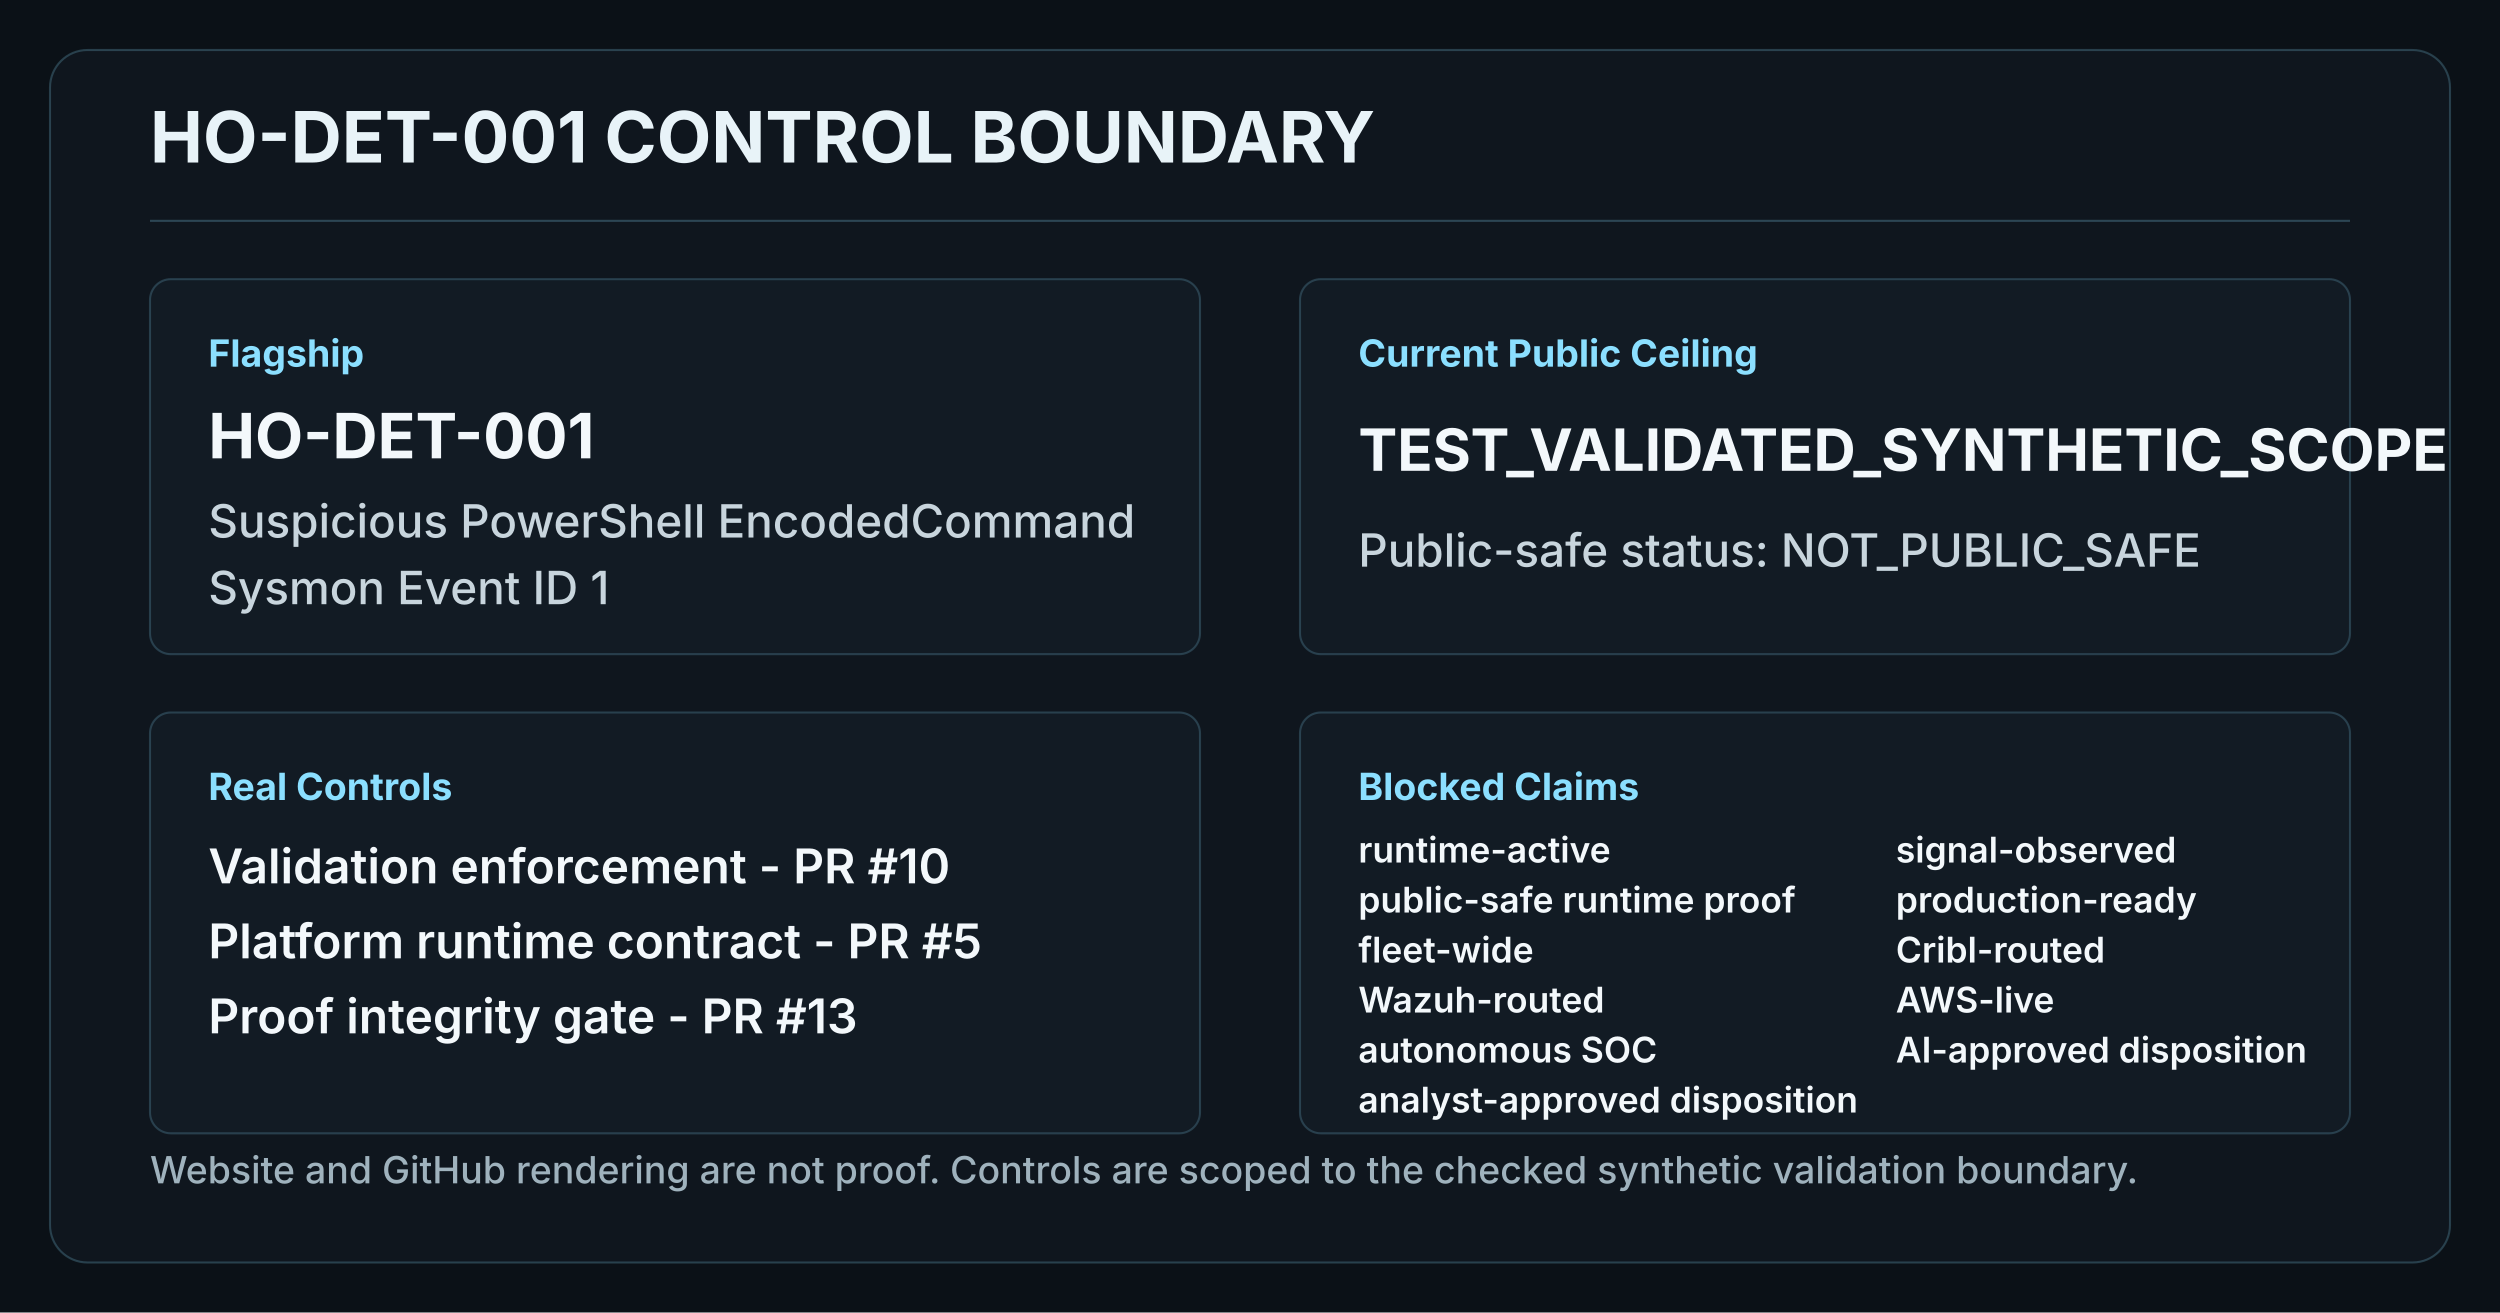
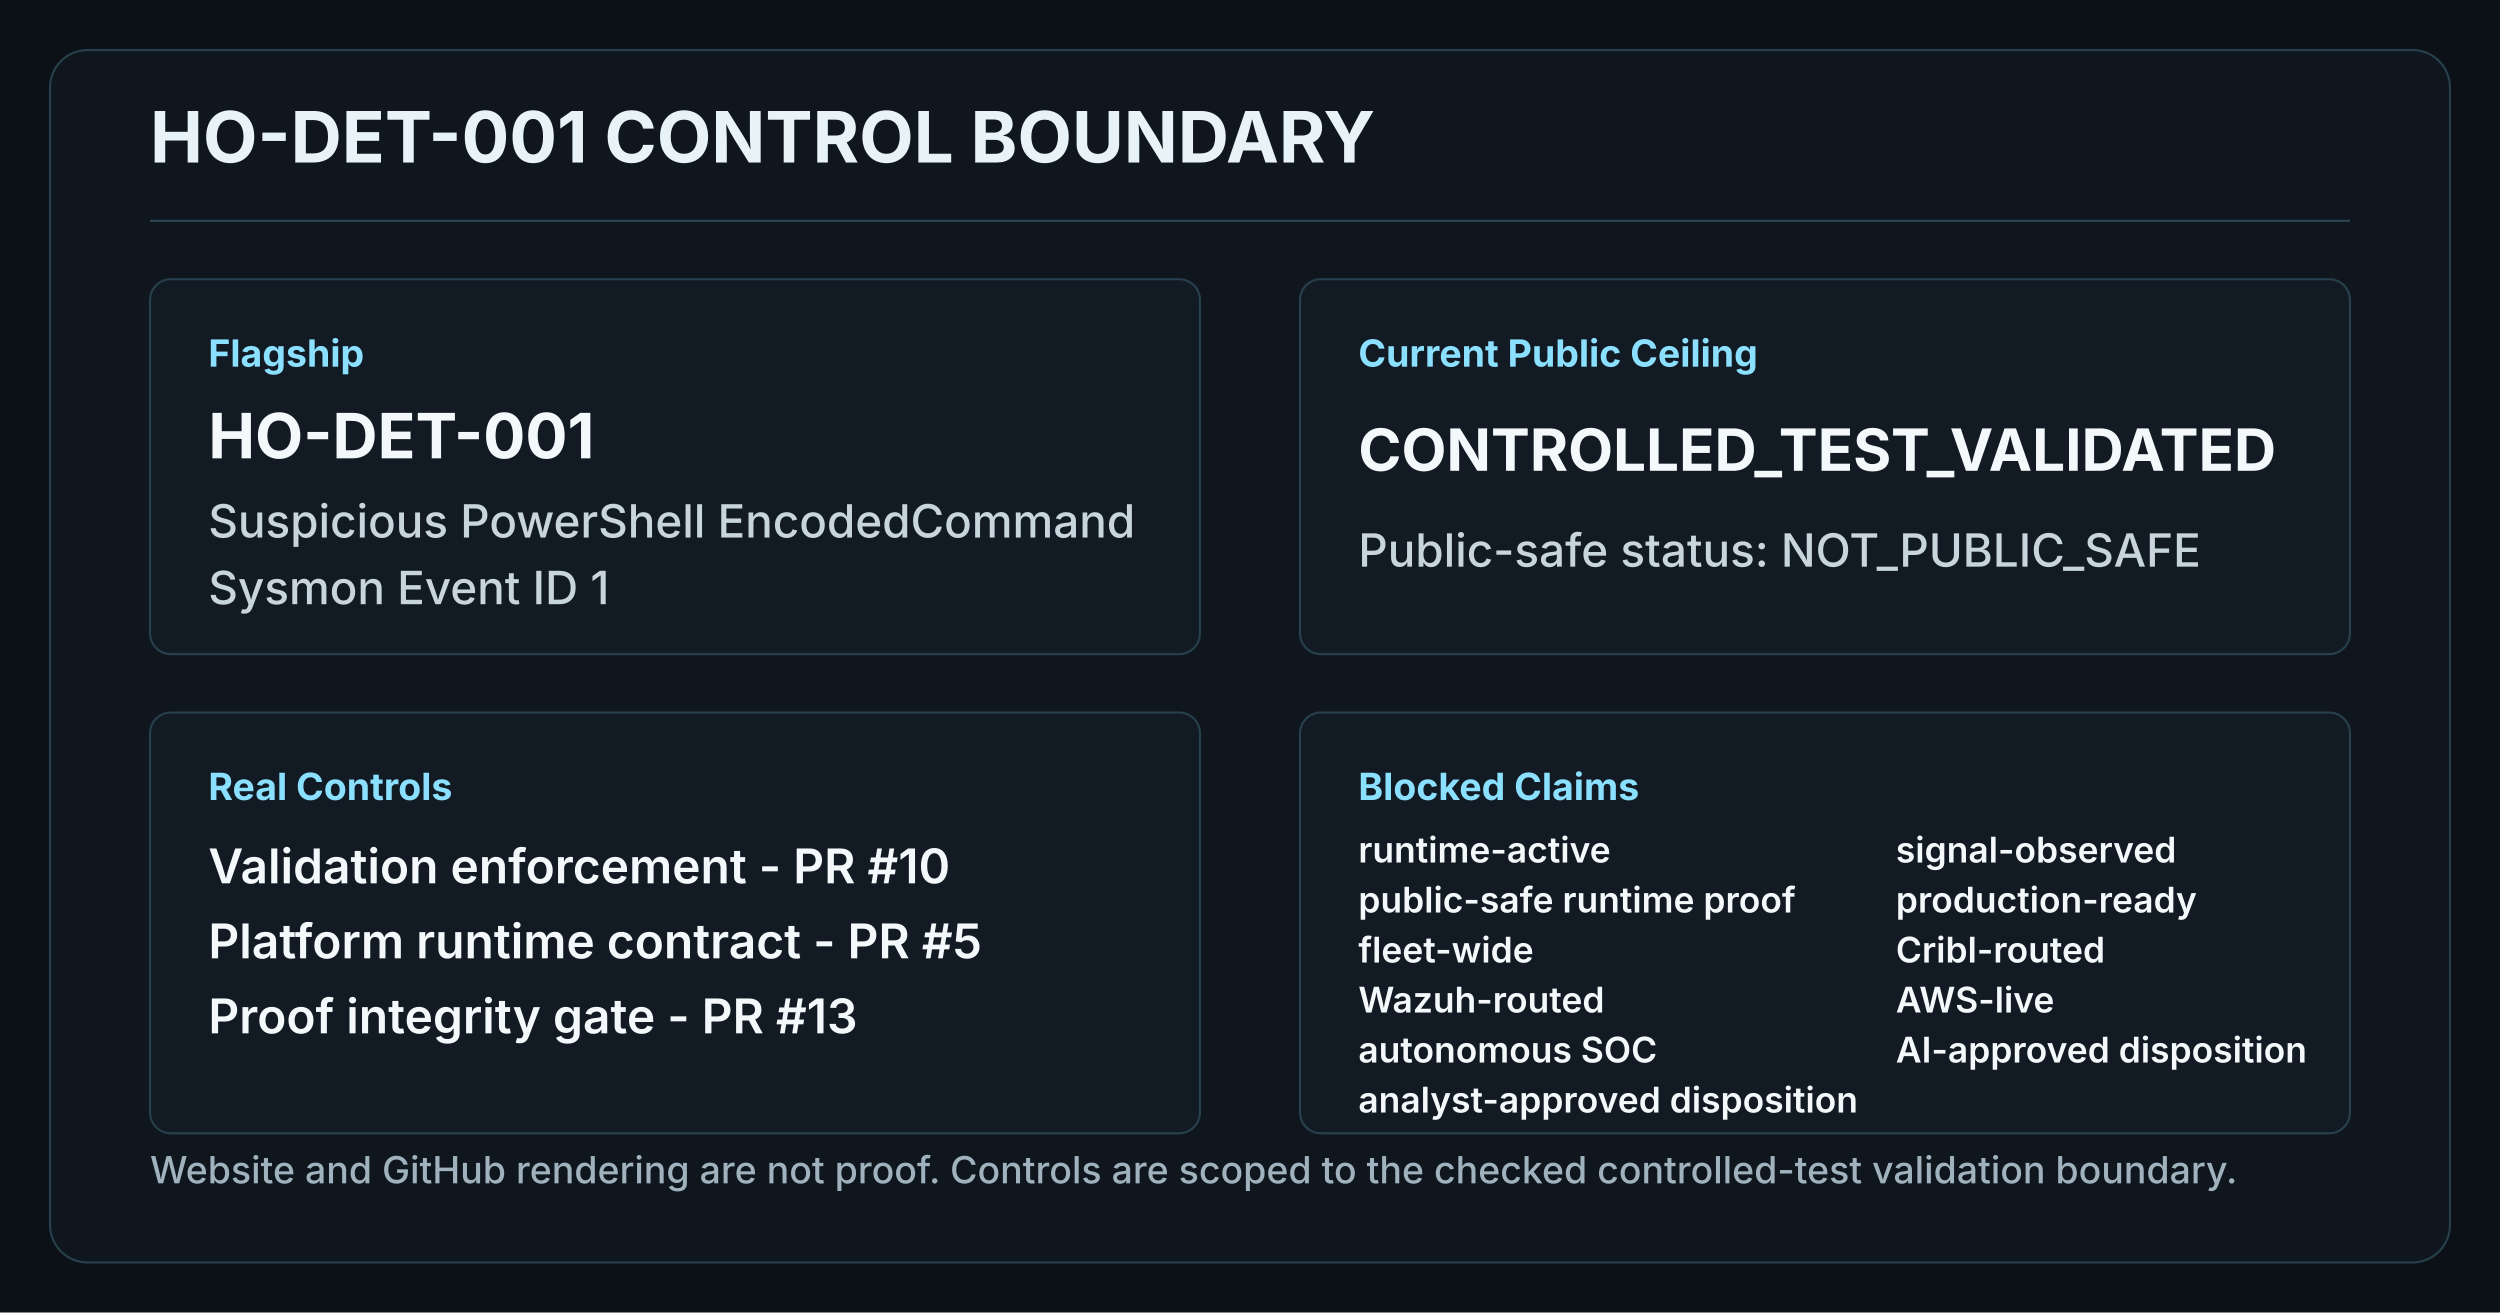
<svg xmlns="http://www.w3.org/2000/svg" viewBox="0 0 1200 630" role="img" aria-labelledby="title desc">
  <rect width="1200" height="630" fill="#0b1117" />
  <rect x="24" y="24" width="1152" height="582" rx="18" fill="#0f161e" stroke="#8bdfff" stroke-opacity="0.22" />
  <text x="72" y="78" fill="#e8f3f8" font-family="system-ui, -apple-system, BlinkMacSystemFont, 'Segoe UI', sans-serif" font-size="34" font-weight="700" letter-spacing="0">HO-DET-001 CONTROL BOUNDARY</text>
  <line x1="72" y1="106" x2="1128" y2="106" stroke="#8bdfff" stroke-opacity="0.24" />
  <g transform="translate(72 134)">
    <rect width="504" height="180" rx="10" fill="#121b24" stroke="#8bdfff" stroke-opacity="0.2" />
    <text x="28" y="42" fill="#8bdfff" font-family="system-ui, -apple-system, BlinkMacSystemFont, 'Segoe UI', sans-serif" font-size="18" font-weight="700" letter-spacing="0">Flagship</text>
    <text x="28" y="86" fill="#f3f8fb" font-family="system-ui, -apple-system, BlinkMacSystemFont, 'Segoe UI', sans-serif" font-size="30" font-weight="700" letter-spacing="0">HO-DET-001</text>
    <text x="28" y="124" fill="#c8d5dd" font-family="system-ui, -apple-system, BlinkMacSystemFont, 'Segoe UI', sans-serif" font-size="22" font-weight="500" letter-spacing="0">Suspicious PowerShell EncodedCommand</text>
    <text x="28" y="156" fill="#c8d5dd" font-family="system-ui, -apple-system, BlinkMacSystemFont, 'Segoe UI', sans-serif" font-size="22" font-weight="500" letter-spacing="0">Sysmon Event ID 1</text>
  </g>
  <g transform="translate(624 134)">
    <rect width="504" height="180" rx="10" fill="#121b24" stroke="#8bdfff" stroke-opacity="0.2" />
    <text x="28" y="42" fill="#8bdfff" font-family="system-ui, -apple-system, BlinkMacSystemFont, 'Segoe UI', sans-serif" font-size="18" font-weight="700" letter-spacing="0">Current Public Ceiling</text>
-     <text x="28" y="92" fill="#f3f8fb" font-family="system-ui, -apple-system, BlinkMacSystemFont, 'Segoe UI', sans-serif" font-size="28" font-weight="700" letter-spacing="0">TEST_VALIDATED_SYNTHETIC_SCOPE</text>
+     <text x="28" y="92" fill="#f3f8fb" font-family="system-ui, -apple-system, BlinkMacSystemFont, 'Segoe UI', sans-serif" font-size="28" font-weight="700" letter-spacing="0">CONTROLLED_TEST_VALIDATED</text>
    <text x="28" y="138" fill="#c8d5dd" font-family="system-ui, -apple-system, BlinkMacSystemFont, 'Segoe UI', sans-serif" font-size="22" font-weight="500" letter-spacing="0">Public-safe status: NOT_PUBLIC_SAFE</text>
  </g>
  <g transform="translate(72 342)">
    <rect width="504" height="202" rx="10" fill="#121b24" stroke="#8bdfff" stroke-opacity="0.2" />
    <text x="28" y="42" fill="#8bdfff" font-family="system-ui, -apple-system, BlinkMacSystemFont, 'Segoe UI', sans-serif" font-size="18" font-weight="700" letter-spacing="0">Real Controls</text>
    <text x="28" y="82" fill="#f3f8fb" font-family="system-ui, -apple-system, BlinkMacSystemFont, 'Segoe UI', sans-serif" font-size="23" font-weight="600" letter-spacing="0">Validation enforcement - PR #10</text>
    <text x="28" y="118" fill="#f3f8fb" font-family="system-ui, -apple-system, BlinkMacSystemFont, 'Segoe UI', sans-serif" font-size="23" font-weight="600" letter-spacing="0">Platform runtime contract - PR #5</text>
    <text x="28" y="154" fill="#f3f8fb" font-family="system-ui, -apple-system, BlinkMacSystemFont, 'Segoe UI', sans-serif" font-size="23" font-weight="600" letter-spacing="0">Proof integrity gate - PR #13</text>
  </g>
  <g transform="translate(624 342)">
    <rect width="504" height="202" rx="10" fill="#121b24" stroke="#8bdfff" stroke-opacity="0.2" />
    <text x="28" y="42" fill="#8bdfff" font-family="system-ui, -apple-system, BlinkMacSystemFont, 'Segoe UI', sans-serif" font-size="18" font-weight="700" letter-spacing="0">Blocked Claims</text>
    <text x="28" y="72" fill="#f3f8fb" font-family="system-ui, -apple-system, BlinkMacSystemFont, 'Segoe UI', sans-serif" font-size="17" font-weight="600" letter-spacing="0">runtime-active</text>
    <text x="286" y="72" fill="#f3f8fb" font-family="system-ui, -apple-system, BlinkMacSystemFont, 'Segoe UI', sans-serif" font-size="17" font-weight="600" letter-spacing="0">signal-observed</text>
    <text x="28" y="96" fill="#f3f8fb" font-family="system-ui, -apple-system, BlinkMacSystemFont, 'Segoe UI', sans-serif" font-size="17" font-weight="600" letter-spacing="0">public-safe runtime proof</text>
    <text x="286" y="96" fill="#f3f8fb" font-family="system-ui, -apple-system, BlinkMacSystemFont, 'Segoe UI', sans-serif" font-size="17" font-weight="600" letter-spacing="0">production-ready</text>
    <text x="28" y="120" fill="#f3f8fb" font-family="system-ui, -apple-system, BlinkMacSystemFont, 'Segoe UI', sans-serif" font-size="17" font-weight="600" letter-spacing="0">fleet-wide</text>
    <text x="286" y="120" fill="#f3f8fb" font-family="system-ui, -apple-system, BlinkMacSystemFont, 'Segoe UI', sans-serif" font-size="17" font-weight="600" letter-spacing="0">Cribl-routed</text>
    <text x="28" y="144" fill="#f3f8fb" font-family="system-ui, -apple-system, BlinkMacSystemFont, 'Segoe UI', sans-serif" font-size="17" font-weight="600" letter-spacing="0">Wazuh-routed</text>
    <text x="286" y="144" fill="#f3f8fb" font-family="system-ui, -apple-system, BlinkMacSystemFont, 'Segoe UI', sans-serif" font-size="17" font-weight="600" letter-spacing="0">AWS-live</text>
    <text x="28" y="168" fill="#f3f8fb" font-family="system-ui, -apple-system, BlinkMacSystemFont, 'Segoe UI', sans-serif" font-size="17" font-weight="600" letter-spacing="0">autonomous SOC</text>
    <text x="286" y="168" fill="#f3f8fb" font-family="system-ui, -apple-system, BlinkMacSystemFont, 'Segoe UI', sans-serif" font-size="17" font-weight="600" letter-spacing="0">AI-approved disposition</text>
    <text x="28" y="192" fill="#f3f8fb" font-family="system-ui, -apple-system, BlinkMacSystemFont, 'Segoe UI', sans-serif" font-size="17" font-weight="600" letter-spacing="0">analyst-approved disposition</text>
  </g>
-   <text x="72" y="568" fill="#9fb2bd" font-family="system-ui, -apple-system, BlinkMacSystemFont, 'Segoe UI', sans-serif" font-size="18" font-weight="500" letter-spacing="0">Website and GitHub rendering are not proof. Controls are scoped to the checked synthetic validation boundary.</text>
+   <text x="72" y="568" fill="#9fb2bd" font-family="system-ui, -apple-system, BlinkMacSystemFont, 'Segoe UI', sans-serif" font-size="18" font-weight="500" letter-spacing="0">Website and GitHub rendering are not proof. Controls are scoped to the checked controlled-test validation boundary.</text>
</svg>
